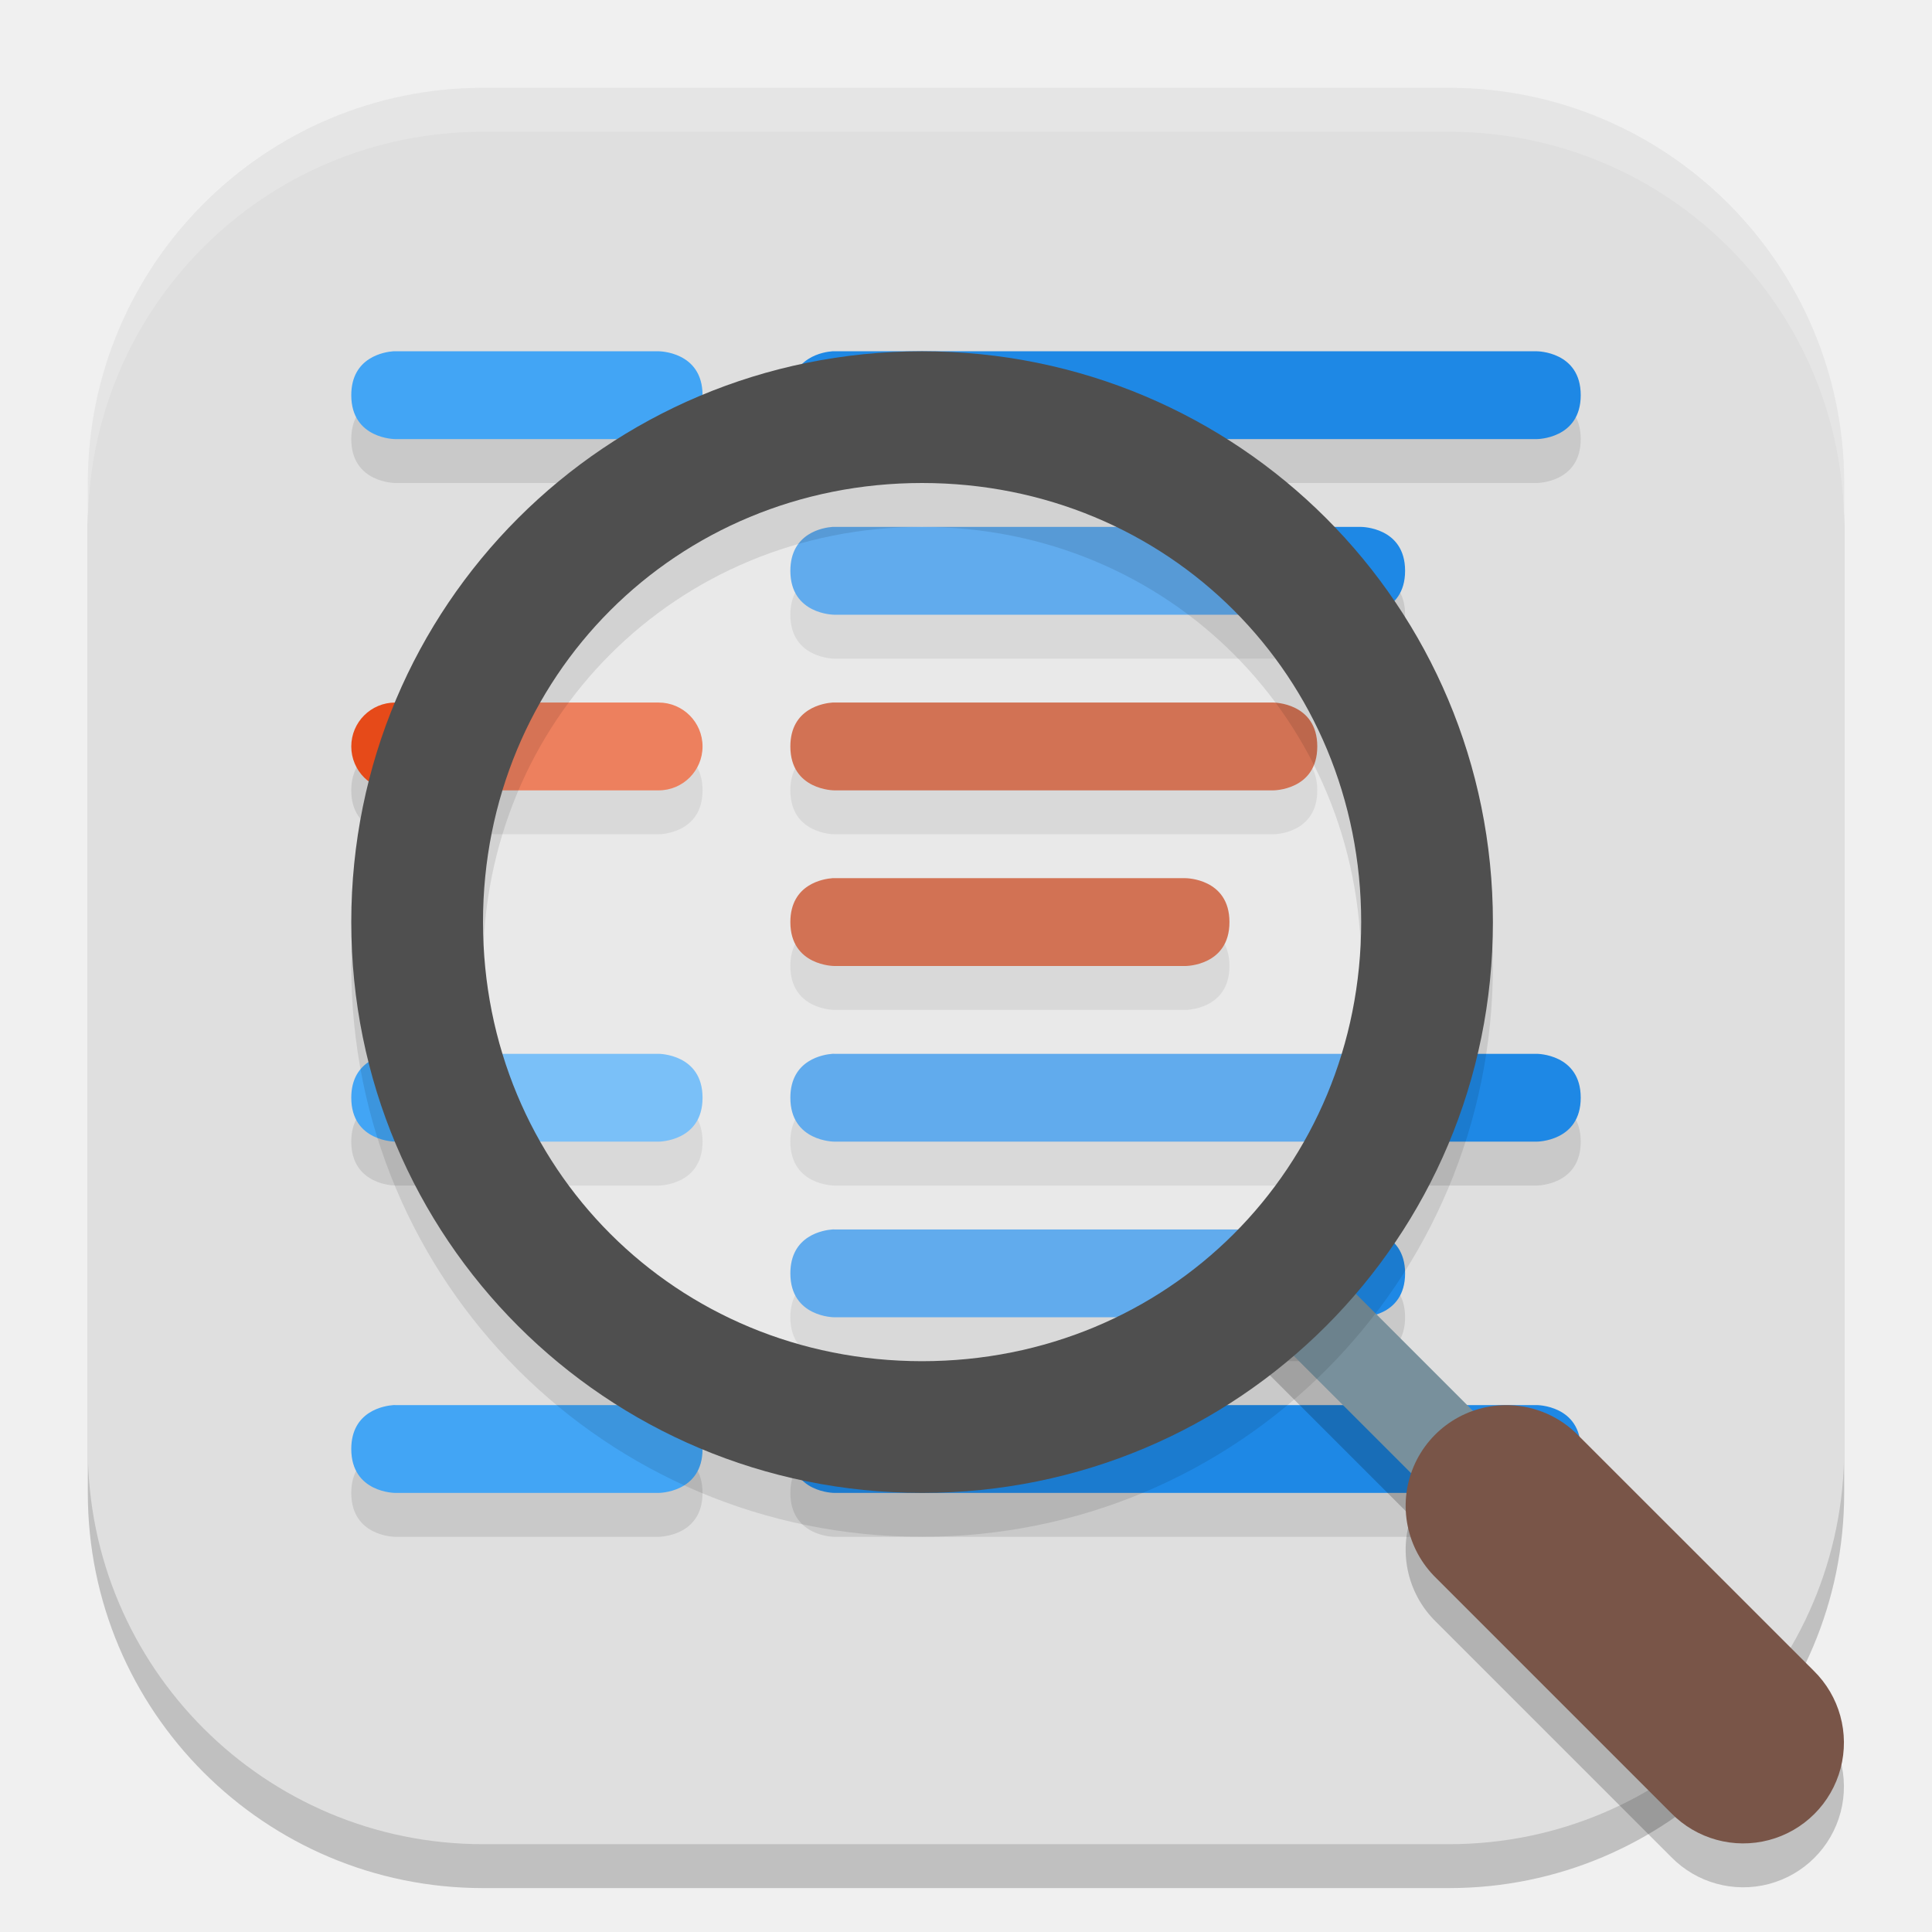
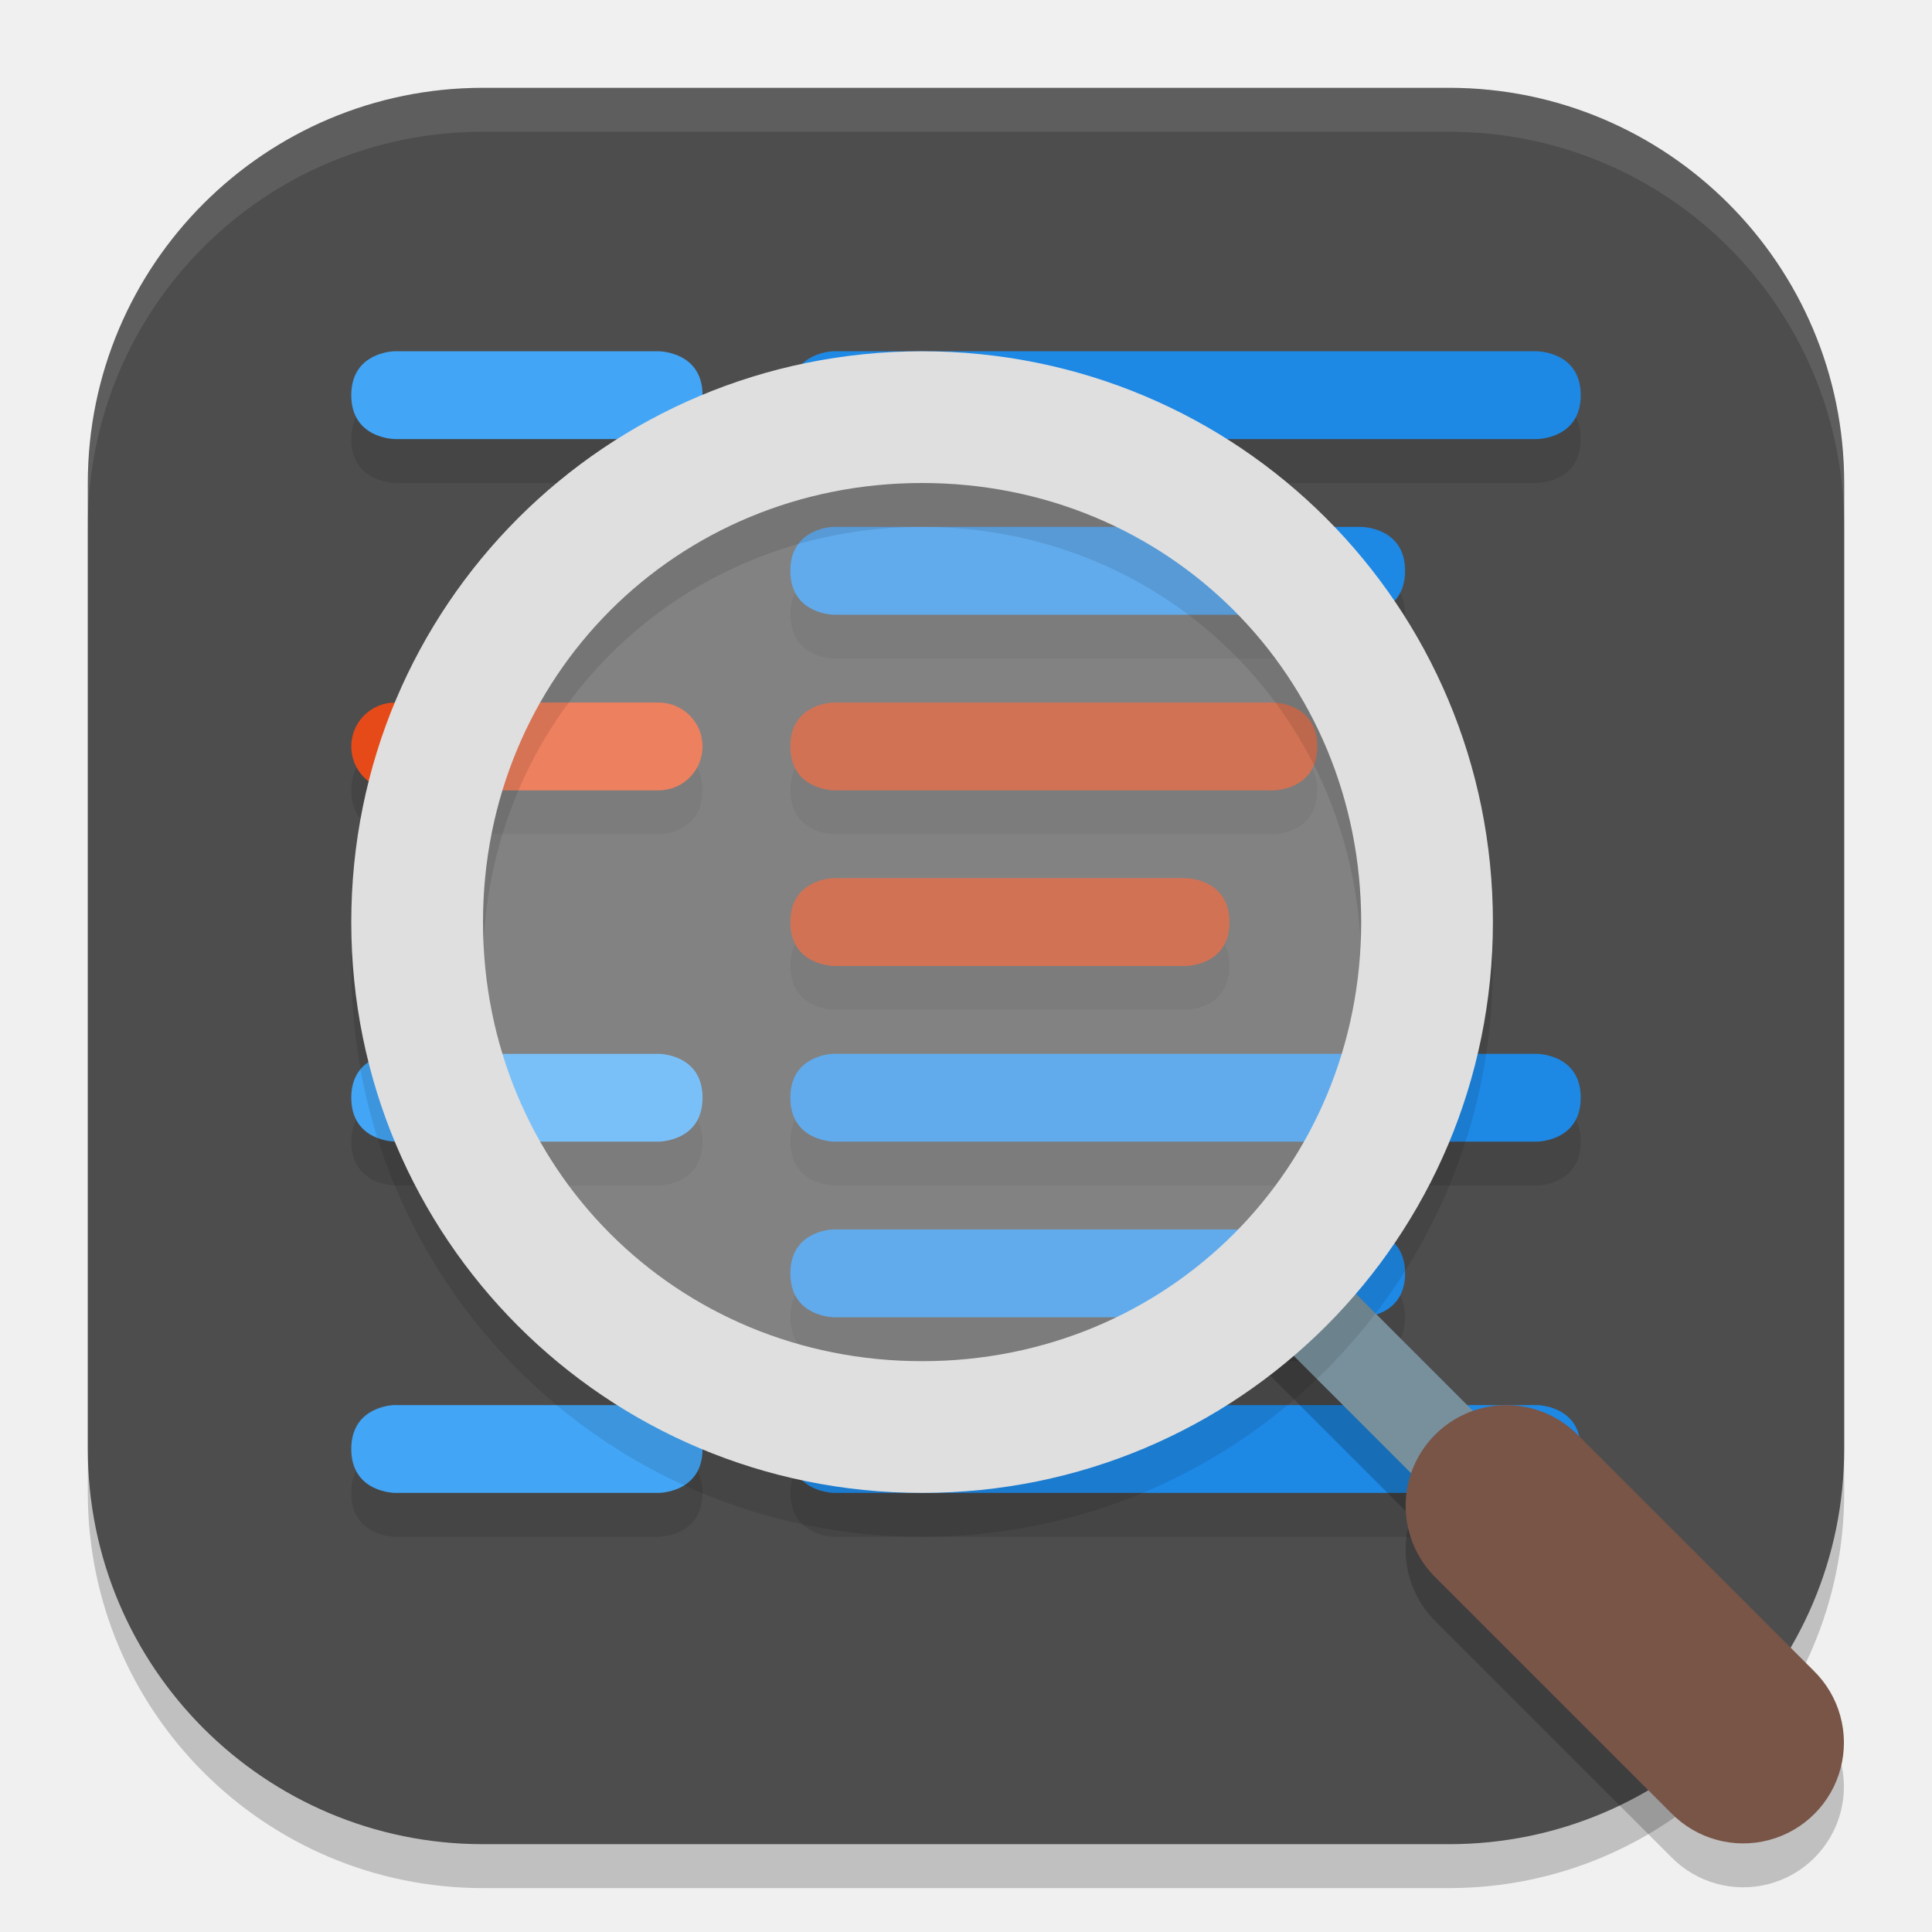
<svg xmlns="http://www.w3.org/2000/svg" width="22" height="22" viewBox="0 0 22 22" version="1.1" id="svg5">
  <defs id="defs2" />
  <rect style="opacity:0.2;fill:#000000;stroke-width:1.429;stroke-linecap:square" id="rect234" width="20" height="20" x="1" y="1.5" ry="4.5" />
-   <rect style="fill:#dfdfdf;fill-opacity:1;stroke-width:1.429;stroke-linecap:square" id="rect396" width="20" height="20" x="1" y="1" ry="4.5" />
+   <rect style="fill:#4d4d4d;fill-opacity:1;stroke-width:1.429;stroke-linecap:square" id="rect396" width="20" height="20" x="1" y="1" ry="4.5" />
  <path id="path2" style="opacity:0.1" d="M 4.479,4.5 C 4.383,4.507 4,4.563 4,5 c 0,0.5 0.5,0.5 0.5,0.5 h 3 c 0,0 0.5,0 0.5,-0.5 0,-0.5 -0.5,-0.5 -0.5,-0.5 h -3 c 0,0 -0.008,-9.766e-4 -0.021,0 z m 5,0 C 9.383,4.507 9,4.563 9,5 c 0,0.5 0.5,0.5 0.5,0.5 h 8 c 0,0 0.5,0 0.5,-0.5 0,-0.5 -0.5,-0.5 -0.5,-0.5 h -8 c 0,0 -0.008,-9.766e-4 -0.021,0 z m 0,2 C 9.383,6.507 9,6.563 9,7 c 0,0.5 0.5,0.5 0.5,0.5 h 6 c 0,0 0.5,0 0.5,-0.5 0,-0.5 -0.5,-0.5 -0.5,-0.5 h -6 c 0,0 -0.008,-9.766e-4 -0.021,0 z m -5,2 C 4.383,8.507 4,8.563 4,9 c 0,0.5 0.5,0.5 0.5,0.5 h 3 c 0,0 0.5,0 0.5,-0.5 0,-0.5 -0.5,-0.5 -0.5,-0.5 h -3 c 0,0 -0.008,-9.77e-4 -0.021,0 z m 5,0 C 9.383,8.507 9,8.563 9,9 c 0,0.5 0.5,0.5 0.5,0.5 h 5 c 0,0 0.5,0 0.5,-0.5 0,-0.5 -0.5,-0.5 -0.5,-0.5 h -5 c 0,0 -0.008,-9.77e-4 -0.021,0 z m 0,2 C 9.383,10.507 9,10.563 9,11 c 0,0.5 0.5,0.5 0.5,0.5 h 4 c 0,0 0.5,0 0.5,-0.5 0,-0.5 -0.5,-0.5 -0.5,-0.5 h -4 c 0,0 -0.008,-9.77e-4 -0.021,0 z m -5,2 C 4.383,12.507 4,12.563 4,13 c 0,0.5 0.5,0.5 0.5,0.5 h 3 c 0,0 0.5,0 0.5,-0.5 0,-0.5 -0.5,-0.5 -0.5,-0.5 h -3 c 0,0 -0.008,-9.77e-4 -0.021,0 z m 5,0 C 9.383,12.507 9,12.563 9,13 c 0,0.5 0.5,0.5 0.5,0.5 h 8 c 0,0 0.5,0 0.5,-0.5 0,-0.5 -0.5,-0.5 -0.5,-0.5 h -8 c 0,0 -0.008,-9.77e-4 -0.021,0 z m 0,2 C 9.383,14.507 9,14.563 9,15 c 0,0.5 0.5,0.5 0.5,0.5 h 6 c 0,0 0.5,0 0.5,-0.5 0,-0.5 -0.5,-0.5 -0.5,-0.5 h -6 c 0,0 -0.008,-9.77e-4 -0.021,0 z m -5,2 C 4.383,16.507 4,16.563 4,17 c 0,0.5 0.5,0.5 0.5,0.5 h 3 c 0,0 0.5,0 0.5,-0.5 0,-0.5 -0.5,-0.5 -0.5,-0.5 h -3 c 0,0 -0.008,-9.77e-4 -0.021,0 z m 5,0 C 9.383,16.507 9,16.563 9,17 c 0,0.5 0.5,0.5 0.5,0.5 h 8 c 0,0 0.5,0 0.5,-0.5 0,-0.5 -0.5,-0.5 -0.5,-0.5 h -8 c 0,0 -0.008,-9.77e-4 -0.021,0 z" />
  <path id="path11" style="fill:#42a5f5" d="M 4.479,4 C 4.383,4.007 4,4.063 4,4.5 c 0,0.5 0.5,0.5 0.5,0.5 h 3 c 0,0 0.5,0 0.5,-0.5 0,-0.5 -0.5,-0.5 -0.5,-0.5 h -3 c 0,0 -0.008,-9.766e-4 -0.021,0 z m 0,8 C 4.383,12.007 4,12.063 4,12.5 c 0,0.5 0.5,0.5 0.5,0.5 h 3 c 0,0 0.5,0 0.5,-0.5 0,-0.5 -0.5,-0.5 -0.5,-0.5 h -3 c 0,0 -0.008,-9.77e-4 -0.021,0 z m 0,4 C 4.383,16.007 4,16.063 4,16.5 c 0,0.5 0.5,0.5 0.5,0.5 h 3 c 0,0 0.5,0 0.5,-0.5 0,-0.5 -0.5,-0.5 -0.5,-0.5 h -3 c 0,0 -0.008,-9.77e-4 -0.021,0 z" />
  <path id="path12" style="fill:#1e88e5" d="M 9.479,4 C 9.383,4.007 9,4.063 9,4.5 c 0,0.5 0.5,0.5 0.5,0.5 h 8 c 0,0 0.5,0 0.5,-0.5 0,-0.5 -0.5,-0.5 -0.5,-0.5 h -8 c 0,0 -0.008,-9.766e-4 -0.021,0 z m 0,2 C 9.383,6.007 9,6.063 9,6.5 c 0,0.5 0.5,0.5 0.5,0.5 h 6 c 0,0 0.5,0 0.5,-0.5 0,-0.5 -0.5,-0.5 -0.5,-0.5 h -6 c 0,0 -0.008,-9.766e-4 -0.021,0 z m 0,6 C 9.383,12.007 9,12.063 9,12.5 c 0,0.5 0.5,0.5 0.5,0.5 h 8 c 0,0 0.5,0 0.5,-0.5 0,-0.5 -0.5,-0.5 -0.5,-0.5 h -8 c 0,0 -0.008,-9.77e-4 -0.021,0 z m 0,2 C 9.383,14.007 9,14.063 9,14.5 c 0,0.5 0.5,0.5 0.5,0.5 h 6 c 0,0 0.5,0 0.5,-0.5 0,-0.5 -0.5,-0.5 -0.5,-0.5 h -6 c 0,0 -0.008,-9.77e-4 -0.021,0 z m 0,2 C 9.383,16.007 9,16.063 9,16.5 c 0,0.5 0.5,0.5 0.5,0.5 h 8 c 0,0 0.5,0 0.5,-0.5 0,-0.5 -0.5,-0.5 -0.5,-0.5 h -8 c 0,0 -0.008,-9.77e-4 -0.021,0 z" />
  <rect style="fill:#e64a19" width="4" height="1" x="4" y="8" rx="0.5" ry="0.5" id="rect3" />
  <path id="path6" style="fill:#bf360c" d="M 9.479,8 C 9.383,8.007 9,8.063 9,8.5 c 0,0.5 0.5,0.5 0.5,0.5 h 5 c 0,0 0.5,0 0.5,-0.5 0,-0.5 -0.5,-0.5 -0.5,-0.5 h -5 c 0,0 -0.008,-9.766e-4 -0.021,0 z m 0,2 C 9.383,10.007 9,10.063 9,10.5 c 0,0.5 0.5,0.5 0.5,0.5 h 4 c 0,0 0.5,0 0.5,-0.5 0,-0.5 -0.5,-0.5 -0.5,-0.5 h -4 c 0,0 -0.008,-9.77e-4 -0.021,0 z" />
-   <path id="path1040" style="opacity:0.2;fill:#ffffff;stroke-width:4;stroke-linecap:square" d="M 5.5,1 C 3.007,1 1,3.007 1,5.5 V 6 C 1,3.507 3.007,1.5 5.5,1.5 h 11 C 18.993,1.5 21,3.507 21,6 V 5.5 C 21,3.007 18.993,1 16.5,1 Z" />
+   <path id="path1040" style="opacity:0.1;fill:#ffffff;stroke-width:4;stroke-linecap:square" d="M 5.5,1 C 3.007,1 1,3.007 1,5.5 V 6 C 1,3.507 3.007,1.5 5.5,1.5 h 11 C 18.993,1.5 21,3.507 21,6 V 5.5 C 21,3.007 18.993,1 16.5,1 Z" />
  <circle style="opacity:0.3;fill:#ffffff" cx="10.5" cy="10.5" r="6" id="circle12" />
  <path style="opacity:0.2;fill:#000000" d="m 14.861,14.647 2.5,2.5 -0.707,0.707 -2.5,-2.5 z" id="path13" />
  <path style="fill:none;stroke:#78909c" d="M 17,17 14.5,14.5" id="path14" />
  <path style="opacity:0.2;fill:#000000" d="m 17.188,16.501 a 1.147,1.147 0 0 1 0.788,0.348 l 2.676,2.675 A 1.147,1.147 0 1 1 19.03,21.146 L 16.354,18.47 a 1.147,1.147 0 0 1 0.834,-1.969 z" id="path15" />
  <path style="fill:#795548" d="m 17.188,16.001 a 1.147,1.147 0 0 1 0.788,0.348 l 2.676,2.675 A 1.147,1.147 0 1 1 19.03,20.646 L 16.354,17.97 a 1.147,1.147 0 0 1 0.834,-1.969 z" id="path16" />
  <path style="opacity:0.1;fill:#000000" d="m 10.5,4.5 c 3.6,0 6.5,2.9 6.5,6.5 0,3.6 -2.9,6.5 -6.5,6.5 C 6.9,17.5 4,14.6 4,11 4,7.4 6.9,4.5 10.5,4.5 Z m 0,1.5 c -2.8,0 -5,2.2 -5,5 0,2.8 2.2,5 5,5 2.8,0 5,-2.2 5,-5 0,-2.8 -2.2,-5 -5,-5 z" id="path17" />
-   <path style="fill:#4f4f4f" d="M 10.5,4 C 14.1,4 17,6.9 17,10.5 17,14.1 14.1,17 10.5,17 6.9,17 4,14.1 4,10.5 4,6.9 6.9,4 10.5,4 Z m 0,1.5 c -2.8,0 -5,2.2 -5,5 0,2.8 2.2,5 5,5 2.8,0 5,-2.2 5,-5 0,-2.8 -2.2,-5 -5,-5 z" id="path18" />
+   <path style="fill:#dfdfdf;fill-opacity:1" d="M 10.5,4 C 14.1,4 17,6.9 17,10.5 17,14.1 14.1,17 10.5,17 6.9,17 4,14.1 4,10.5 4,6.9 6.9,4 10.5,4 Z m 0,1.5 c -2.8,0 -5,2.2 -5,5 0,2.8 2.2,5 5,5 2.8,0 5,-2.2 5,-5 0,-2.8 -2.2,-5 -5,-5 z" id="path18" />
</svg>
